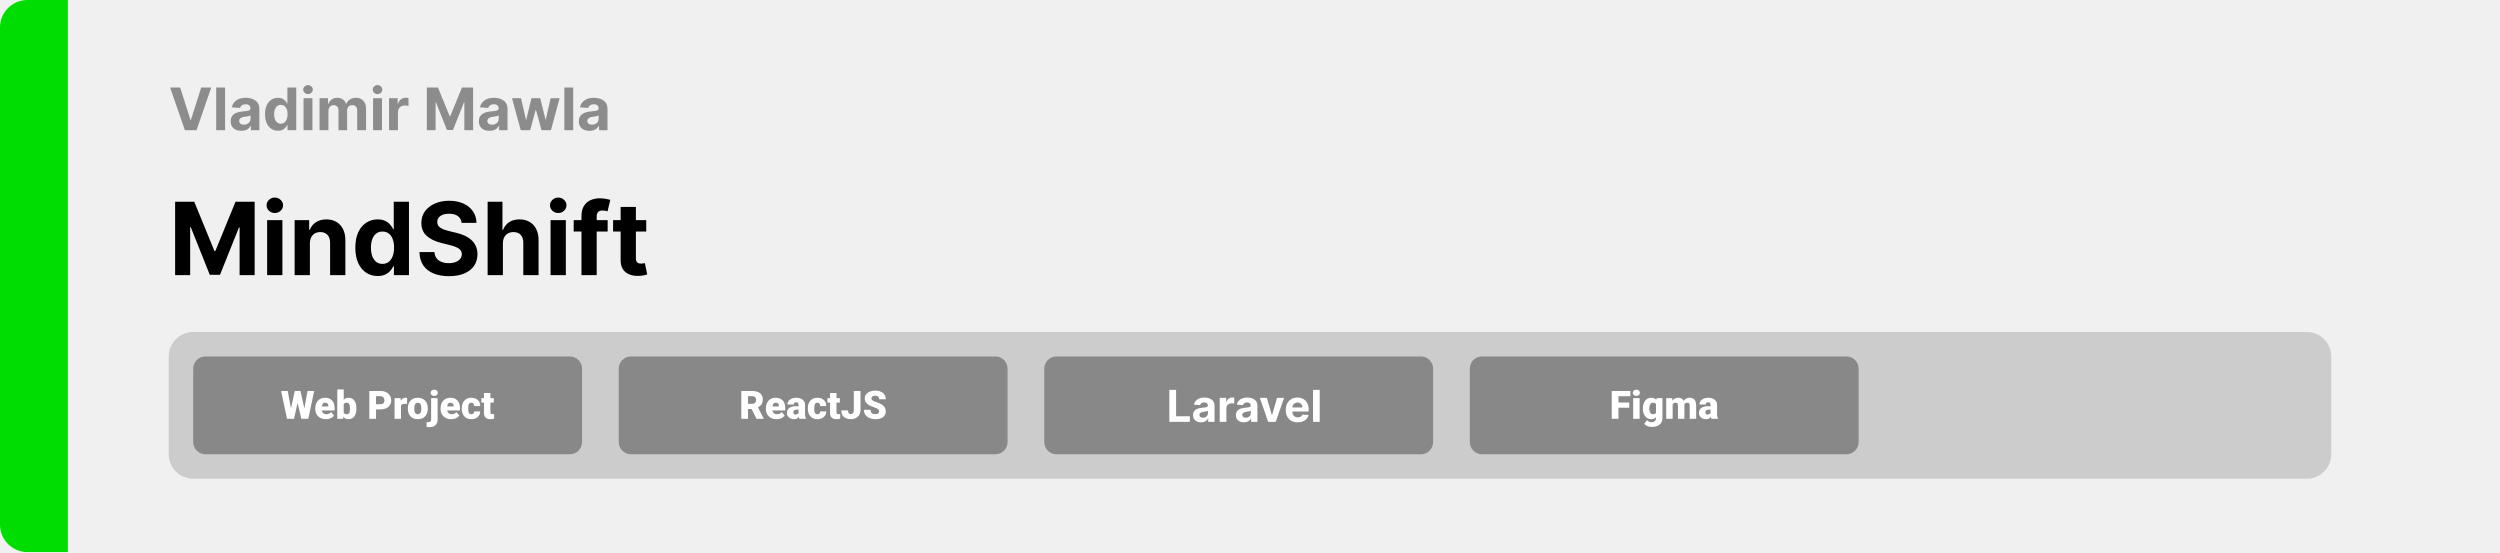
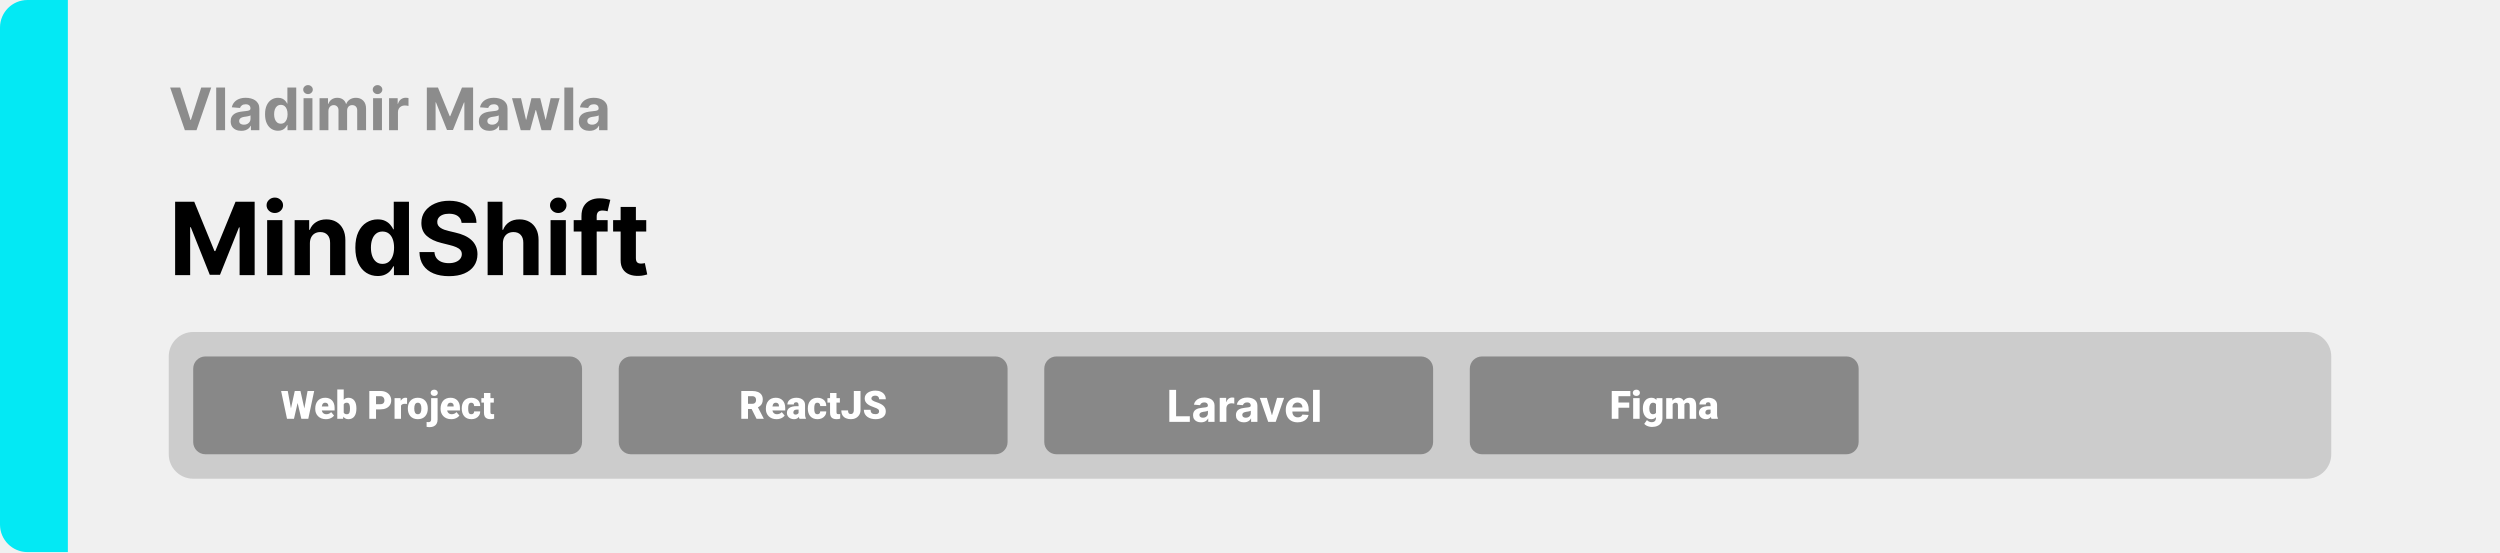
<svg xmlns="http://www.w3.org/2000/svg" width="1363" height="301" viewBox="0 0 1363 301" fill="none">
  <path d="M1348 0H15C6.716 0 0 6.716 0 15V286C0 294.284 6.716 301 15 301H1348C1356.28 301 1363 294.284 1363 286V15C1363 6.716 1356.28 0 1348 0Z" fill="#F0F0F0" />
-   <path d="M0 15C0 6.716 6.716 0 15 0H37V301H15C6.716 301 0 294.284 0 286V15Z" fill="#00DD02" />
+   <path d="M0 15C0 6.716 6.716 0 15 0H37V301H15C6.716 301 0 294.284 0 286V15Z" fill="#03E9F4" />
  <path d="M1257.67 181H105.333C97.969 181 92 186.97 92 194.333V247.667C92 255.03 97.969 261 105.333 261H1257.67C1265.03 261 1271 255.03 1271 247.667V194.333C1271 186.97 1265.03 181 1257.67 181Z" fill="#CCCCCC" />
  <path d="M310.666 196.333H112C109.422 196.333 107.333 198.422 107.333 201V241C107.333 243.577 109.422 245.666 112 245.666H310.666C313.244 245.666 315.333 243.577 315.333 241V201C315.333 198.422 313.244 196.333 310.666 196.333Z" fill="#888888" stroke="#888888" stroke-width="4" />
  <path d="M157.687 226.958L160.708 213.167H162.51L163.489 214.344L160.271 228.333H158.281L157.687 226.958ZM156.885 213.167L159.437 227.062L158.781 228.333H156.479L153.26 213.167H156.885ZM165.146 226.99L167.677 213.167H171.292L168.073 228.333H165.781L165.146 226.99ZM163.812 213.167L166.906 227.042L166.281 228.333H164.292L161 214.323L162.021 213.167H163.812ZM177.687 228.542C176.771 228.542 175.951 228.399 175.229 228.115C174.507 227.823 173.896 227.424 173.396 226.917C172.903 226.41 172.524 225.826 172.26 225.167C172.003 224.507 171.875 223.809 171.875 223.073V222.677C171.875 221.851 171.99 221.087 172.219 220.385C172.448 219.677 172.788 219.059 173.24 218.531C173.691 218.003 174.257 217.594 174.937 217.302C175.618 217.003 176.41 216.854 177.312 216.854C178.111 216.854 178.826 216.983 179.458 217.24C180.09 217.496 180.625 217.865 181.062 218.344C181.507 218.823 181.844 219.403 182.073 220.083C182.309 220.764 182.427 221.528 182.427 222.375V223.802H173.219V221.604H179V221.333C179.007 220.958 178.941 220.639 178.802 220.375C178.67 220.111 178.476 219.91 178.219 219.771C177.962 219.632 177.649 219.562 177.281 219.562C176.899 219.562 176.583 219.646 176.333 219.812C176.09 219.979 175.899 220.208 175.76 220.5C175.628 220.785 175.535 221.115 175.479 221.49C175.424 221.865 175.396 222.26 175.396 222.677V223.073C175.396 223.49 175.451 223.868 175.562 224.208C175.68 224.549 175.847 224.84 176.062 225.083C176.285 225.319 176.549 225.503 176.854 225.635C177.167 225.767 177.521 225.833 177.917 225.833C178.396 225.833 178.868 225.743 179.333 225.562C179.799 225.382 180.198 225.083 180.531 224.667L182.125 226.562C181.896 226.889 181.569 227.205 181.146 227.51C180.729 227.816 180.229 228.066 179.646 228.26C179.062 228.448 178.41 228.542 177.687 228.542ZM183.885 212.333H187.396V225.562L187.031 228.333H183.885V212.333ZM194.312 222.573V222.792C194.312 223.646 194.226 224.424 194.052 225.125C193.878 225.826 193.611 226.434 193.25 226.948C192.889 227.455 192.434 227.847 191.885 228.125C191.337 228.403 190.687 228.542 189.937 228.542C189.257 228.542 188.674 228.396 188.187 228.104C187.701 227.805 187.295 227.396 186.969 226.875C186.642 226.347 186.378 225.74 186.177 225.052C185.976 224.358 185.816 223.615 185.698 222.823V222.562C185.816 221.778 185.976 221.042 186.177 220.354C186.378 219.66 186.642 219.052 186.969 218.531C187.295 218.003 187.698 217.594 188.177 217.302C188.663 217.003 189.243 216.854 189.917 216.854C190.674 216.854 191.326 216.996 191.875 217.281C192.43 217.566 192.889 217.965 193.25 218.479C193.611 218.993 193.878 219.597 194.052 220.292C194.226 220.986 194.312 221.746 194.312 222.573ZM190.802 222.792V222.573C190.802 222.163 190.778 221.778 190.729 221.417C190.68 221.055 190.594 220.736 190.469 220.458C190.344 220.18 190.167 219.962 189.937 219.802C189.708 219.642 189.41 219.562 189.042 219.562C188.667 219.562 188.351 219.625 188.094 219.75C187.844 219.875 187.642 220.055 187.49 220.292C187.344 220.521 187.24 220.805 187.177 221.146C187.115 221.479 187.087 221.858 187.094 222.281V223.104C187.08 223.68 187.132 224.174 187.25 224.583C187.368 224.993 187.573 225.305 187.865 225.521C188.156 225.736 188.555 225.844 189.062 225.844C189.437 225.844 189.74 225.771 189.969 225.625C190.205 225.479 190.382 225.271 190.5 225C190.618 224.729 190.698 224.406 190.74 224.031C190.781 223.656 190.802 223.243 190.802 222.792ZM207.406 223.187H203.635V220.365H207.406C207.92 220.365 208.337 220.278 208.656 220.104C208.976 219.93 209.208 219.691 209.354 219.385C209.507 219.073 209.583 218.722 209.583 218.333C209.583 217.917 209.507 217.531 209.354 217.177C209.208 216.823 208.976 216.538 208.656 216.323C208.337 216.101 207.92 215.99 207.406 215.99H205.01V228.333H201.354V213.167H207.406C208.621 213.167 209.667 213.389 210.542 213.833C211.424 214.278 212.101 214.889 212.573 215.667C213.045 216.437 213.281 217.319 213.281 218.312C213.281 219.292 213.045 220.146 212.573 220.875C212.101 221.604 211.424 222.174 210.542 222.583C209.667 222.986 208.621 223.187 207.406 223.187ZM218.625 219.854V228.333H215.114V217.062H218.396L218.625 219.854ZM221.958 216.979L221.896 220.24C221.757 220.226 221.569 220.208 221.333 220.187C221.097 220.167 220.899 220.156 220.739 220.156C220.33 220.156 219.976 220.205 219.677 220.302C219.385 220.392 219.142 220.531 218.948 220.719C218.76 220.899 218.621 221.128 218.531 221.406C218.448 221.684 218.41 222.007 218.417 222.375L217.781 221.958C217.781 221.201 217.854 220.514 218 219.896C218.153 219.271 218.368 218.733 218.646 218.281C218.924 217.823 219.26 217.472 219.656 217.229C220.052 216.979 220.496 216.854 220.989 216.854C221.163 216.854 221.333 216.865 221.5 216.885C221.674 216.906 221.826 216.937 221.958 216.979ZM222.354 222.812V222.594C222.354 221.767 222.472 221.007 222.708 220.312C222.944 219.611 223.292 219.003 223.75 218.49C224.208 217.976 224.774 217.576 225.448 217.292C226.121 217 226.899 216.854 227.781 216.854C228.67 216.854 229.451 217 230.125 217.292C230.805 217.576 231.375 217.976 231.833 218.49C232.292 219.003 232.639 219.611 232.875 220.312C233.111 221.007 233.229 221.767 233.229 222.594V222.812C233.229 223.632 233.111 224.392 232.875 225.094C232.639 225.788 232.292 226.396 231.833 226.917C231.375 227.43 230.809 227.83 230.135 228.115C229.462 228.399 228.684 228.542 227.802 228.542C226.92 228.542 226.139 228.399 225.458 228.115C224.778 227.83 224.208 227.43 223.75 226.917C223.292 226.396 222.944 225.788 222.708 225.094C222.472 224.392 222.354 223.632 222.354 222.812ZM225.865 222.594V222.812C225.865 223.236 225.896 223.632 225.958 224C226.021 224.368 226.125 224.691 226.271 224.969C226.417 225.24 226.615 225.451 226.865 225.604C227.115 225.757 227.427 225.833 227.802 225.833C228.17 225.833 228.476 225.757 228.719 225.604C228.969 225.451 229.167 225.24 229.312 224.969C229.458 224.691 229.562 224.368 229.625 224C229.687 223.632 229.719 223.236 229.719 222.812V222.594C229.719 222.184 229.687 221.799 229.625 221.437C229.562 221.069 229.458 220.746 229.312 220.469C229.167 220.184 228.969 219.962 228.719 219.802C228.469 219.642 228.156 219.562 227.781 219.562C227.413 219.562 227.104 219.642 226.854 219.802C226.611 219.962 226.417 220.184 226.271 220.469C226.125 220.746 226.021 221.069 225.958 221.437C225.896 221.799 225.865 222.184 225.865 222.594ZM235.052 217.062H238.573V228.698C238.573 229.601 238.399 230.361 238.052 230.979C237.705 231.604 237.208 232.076 236.562 232.396C235.917 232.722 235.146 232.885 234.25 232.885C233.951 232.885 233.677 232.871 233.427 232.844C233.17 232.823 232.889 232.778 232.583 232.708V230.052C232.764 230.08 232.93 230.101 233.083 230.115C233.236 230.135 233.403 230.146 233.583 230.146C233.903 230.146 234.17 230.094 234.385 229.99C234.601 229.885 234.764 229.726 234.875 229.51C234.993 229.295 235.052 229.024 235.052 228.698V217.062ZM234.792 214.156C234.792 213.656 234.972 213.246 235.333 212.927C235.694 212.608 236.163 212.448 236.74 212.448C237.316 212.448 237.785 212.608 238.146 212.927C238.507 213.246 238.687 213.656 238.687 214.156C238.687 214.656 238.507 215.066 238.146 215.385C237.785 215.705 237.316 215.865 236.74 215.865C236.163 215.865 235.694 215.705 235.333 215.385C234.972 215.066 234.792 214.656 234.792 214.156ZM246.021 228.542C245.104 228.542 244.285 228.399 243.562 228.115C242.84 227.823 242.229 227.424 241.729 226.917C241.236 226.41 240.858 225.826 240.594 225.167C240.337 224.507 240.208 223.809 240.208 223.073V222.677C240.208 221.851 240.323 221.087 240.552 220.385C240.781 219.677 241.121 219.059 241.573 218.531C242.024 218.003 242.59 217.594 243.271 217.302C243.951 217.003 244.743 216.854 245.646 216.854C246.444 216.854 247.16 216.983 247.792 217.24C248.424 217.496 248.958 217.865 249.396 218.344C249.84 218.823 250.177 219.403 250.406 220.083C250.642 220.764 250.76 221.528 250.76 222.375V223.802H241.552V221.604H247.333V221.333C247.34 220.958 247.274 220.639 247.135 220.375C247.003 220.111 246.809 219.91 246.552 219.771C246.295 219.632 245.983 219.562 245.615 219.562C245.233 219.562 244.917 219.646 244.667 219.812C244.424 219.979 244.233 220.208 244.094 220.5C243.962 220.785 243.868 221.115 243.812 221.49C243.757 221.865 243.729 222.26 243.729 222.677V223.073C243.729 223.49 243.785 223.868 243.896 224.208C244.014 224.549 244.18 224.84 244.396 225.083C244.618 225.319 244.882 225.503 245.187 225.635C245.5 225.767 245.854 225.833 246.25 225.833C246.729 225.833 247.201 225.743 247.667 225.562C248.132 225.382 248.531 225.083 248.865 224.667L250.458 226.562C250.229 226.889 249.903 227.205 249.479 227.51C249.062 227.816 248.562 228.066 247.979 228.26C247.396 228.448 246.743 228.542 246.021 228.542ZM256.948 225.833C257.274 225.833 257.552 225.774 257.781 225.656C258.017 225.531 258.194 225.358 258.312 225.135C258.437 224.906 258.496 224.632 258.49 224.312H261.792C261.799 225.16 261.59 225.903 261.167 226.542C260.75 227.174 260.18 227.667 259.458 228.021C258.743 228.368 257.934 228.542 257.031 228.542C256.149 228.542 255.378 228.399 254.719 228.115C254.059 227.823 253.507 227.42 253.062 226.906C252.625 226.385 252.295 225.778 252.073 225.083C251.858 224.389 251.75 223.635 251.75 222.823V222.583C251.75 221.771 251.858 221.017 252.073 220.323C252.295 219.621 252.625 219.014 253.062 218.5C253.507 217.979 254.055 217.576 254.708 217.292C255.368 217 256.135 216.854 257.01 216.854C257.948 216.854 258.774 217.031 259.49 217.385C260.212 217.74 260.778 218.253 261.187 218.927C261.597 219.601 261.799 220.417 261.792 221.375H258.49C258.496 221.035 258.444 220.729 258.333 220.458C258.222 220.187 258.049 219.972 257.812 219.812C257.583 219.646 257.288 219.562 256.927 219.562C256.566 219.562 256.274 219.642 256.052 219.802C255.83 219.962 255.66 220.184 255.542 220.469C255.43 220.746 255.354 221.066 255.312 221.427C255.278 221.788 255.26 222.174 255.26 222.583V222.823C255.26 223.24 255.278 223.632 255.312 224C255.354 224.361 255.434 224.68 255.552 224.958C255.67 225.229 255.84 225.444 256.062 225.604C256.285 225.757 256.58 225.833 256.948 225.833ZM269.229 217.062V219.5H262.437V217.062H269.229ZM263.865 214.26H267.375V224.656C267.375 224.955 267.41 225.187 267.479 225.354C267.549 225.514 267.667 225.628 267.833 225.698C268.007 225.76 268.236 225.792 268.521 225.792C268.722 225.792 268.889 225.788 269.021 225.781C269.153 225.767 269.278 225.75 269.396 225.729V228.24C269.097 228.337 268.785 228.41 268.458 228.458C268.132 228.514 267.785 228.542 267.417 228.542C266.667 228.542 266.024 228.424 265.49 228.187C264.962 227.951 264.559 227.58 264.281 227.073C264.003 226.566 263.865 225.906 263.865 225.094V214.26Z" fill="white" />
  <path d="M542.666 196.333H344C341.422 196.333 339.333 198.422 339.333 201V241C339.333 243.577 341.422 245.666 344 245.666H542.666C545.244 245.666 547.333 243.577 547.333 241V201C547.333 198.422 545.244 196.333 542.666 196.333Z" fill="#888888" stroke="#888888" stroke-width="4" />
  <path d="M404.156 213.167H410.125C411.292 213.167 412.305 213.34 413.167 213.687C414.028 214.035 414.691 214.549 415.156 215.229C415.628 215.91 415.864 216.75 415.864 217.75C415.864 218.618 415.729 219.344 415.458 219.927C415.187 220.51 414.809 220.993 414.323 221.375C413.844 221.75 413.285 222.059 412.646 222.302L411.448 222.979H406.437L406.417 220.156H410.125C410.59 220.156 410.976 220.073 411.281 219.906C411.587 219.74 411.816 219.503 411.969 219.198C412.128 218.885 412.208 218.514 412.208 218.083C412.208 217.646 412.128 217.271 411.969 216.958C411.809 216.646 411.573 216.406 411.26 216.24C410.955 216.073 410.576 215.99 410.125 215.99H407.812V228.333H404.156V213.167ZM412.458 228.333L409.104 221.625L412.979 221.604L416.375 228.177V228.333H412.458ZM423.364 228.542C422.448 228.542 421.628 228.399 420.906 228.115C420.184 227.823 419.573 227.424 419.073 226.917C418.58 226.41 418.201 225.826 417.937 225.167C417.68 224.507 417.552 223.809 417.552 223.073V222.677C417.552 221.851 417.667 221.087 417.896 220.385C418.125 219.677 418.465 219.059 418.917 218.531C419.368 218.003 419.934 217.594 420.614 217.302C421.295 217.003 422.087 216.854 422.989 216.854C423.788 216.854 424.503 216.983 425.135 217.24C425.767 217.496 426.302 217.865 426.739 218.344C427.184 218.823 427.521 219.403 427.75 220.083C427.986 220.764 428.104 221.528 428.104 222.375V223.802H418.896V221.604H424.677V221.333C424.684 220.958 424.618 220.639 424.479 220.375C424.347 220.111 424.153 219.91 423.896 219.771C423.639 219.632 423.326 219.562 422.958 219.562C422.576 219.562 422.26 219.646 422.01 219.812C421.767 219.979 421.576 220.208 421.437 220.5C421.305 220.785 421.212 221.115 421.156 221.49C421.101 221.865 421.073 222.26 421.073 222.677V223.073C421.073 223.49 421.128 223.868 421.239 224.208C421.358 224.549 421.524 224.84 421.739 225.083C421.962 225.319 422.226 225.503 422.531 225.635C422.844 225.767 423.198 225.833 423.594 225.833C424.073 225.833 424.545 225.743 425.01 225.562C425.476 225.382 425.875 225.083 426.208 224.667L427.802 226.562C427.573 226.889 427.246 227.205 426.823 227.51C426.406 227.816 425.906 228.066 425.323 228.26C424.739 228.448 424.087 228.542 423.364 228.542ZM435.385 225.5V220.854C435.385 220.535 435.34 220.26 435.25 220.031C435.16 219.802 435.017 219.625 434.823 219.5C434.628 219.368 434.368 219.302 434.042 219.302C433.778 219.302 433.552 219.347 433.364 219.437C433.177 219.528 433.035 219.663 432.937 219.844C432.84 220.024 432.792 220.253 432.792 220.531H429.281C429.281 220.01 429.396 219.528 429.625 219.083C429.861 218.632 430.194 218.24 430.625 217.906C431.062 217.573 431.583 217.316 432.187 217.135C432.799 216.948 433.479 216.854 434.229 216.854C435.125 216.854 435.924 217.003 436.625 217.302C437.333 217.601 437.892 218.049 438.302 218.646C438.712 219.236 438.917 219.979 438.917 220.875V225.49C438.917 226.226 438.958 226.785 439.042 227.167C439.125 227.542 439.243 227.871 439.396 228.156V228.333H435.875C435.708 227.986 435.583 227.562 435.5 227.062C435.424 226.555 435.385 226.035 435.385 225.5ZM435.812 221.448L435.833 223.323H434.281C433.955 223.323 433.677 223.368 433.448 223.458C433.226 223.549 433.045 223.674 432.906 223.833C432.774 223.986 432.677 224.16 432.614 224.354C432.559 224.549 432.531 224.753 432.531 224.969C432.531 225.177 432.58 225.365 432.677 225.531C432.781 225.691 432.92 225.816 433.094 225.906C433.267 225.996 433.462 226.042 433.677 226.042C434.066 226.042 434.396 225.969 434.667 225.823C434.944 225.67 435.156 225.486 435.302 225.271C435.448 225.055 435.521 224.854 435.521 224.667L436.292 226.104C436.153 226.382 435.993 226.663 435.812 226.948C435.639 227.233 435.42 227.496 435.156 227.74C434.899 227.976 434.583 228.17 434.208 228.323C433.833 228.469 433.378 228.542 432.844 228.542C432.149 228.542 431.51 228.399 430.927 228.115C430.351 227.83 429.889 227.434 429.542 226.927C429.194 226.413 429.021 225.823 429.021 225.156C429.021 224.573 429.125 224.052 429.333 223.594C429.549 223.135 429.871 222.746 430.302 222.427C430.733 222.108 431.281 221.865 431.948 221.698C432.614 221.531 433.399 221.448 434.302 221.448H435.812ZM445.625 225.833C445.951 225.833 446.229 225.774 446.458 225.656C446.694 225.531 446.871 225.358 446.989 225.135C447.114 224.906 447.174 224.632 447.167 224.312H450.469C450.476 225.16 450.267 225.903 449.844 226.542C449.427 227.174 448.858 227.667 448.135 228.021C447.42 228.368 446.611 228.542 445.708 228.542C444.826 228.542 444.055 228.399 443.396 228.115C442.736 227.823 442.184 227.42 441.739 226.906C441.302 226.385 440.972 225.778 440.75 225.083C440.535 224.389 440.427 223.635 440.427 222.823V222.583C440.427 221.771 440.535 221.017 440.75 220.323C440.972 219.621 441.302 219.014 441.739 218.5C442.184 217.979 442.733 217.576 443.385 217.292C444.045 217 444.812 216.854 445.687 216.854C446.625 216.854 447.451 217.031 448.167 217.385C448.889 217.74 449.455 218.253 449.864 218.927C450.274 219.601 450.476 220.417 450.469 221.375H447.167C447.174 221.035 447.121 220.729 447.01 220.458C446.899 220.187 446.726 219.972 446.489 219.812C446.26 219.646 445.965 219.562 445.604 219.562C445.243 219.562 444.951 219.642 444.729 219.802C444.507 219.962 444.337 220.184 444.219 220.469C444.108 220.746 444.031 221.066 443.989 221.427C443.955 221.788 443.937 222.174 443.937 222.583V222.823C443.937 223.24 443.955 223.632 443.989 224C444.031 224.361 444.111 224.68 444.229 224.958C444.347 225.229 444.517 225.444 444.739 225.604C444.962 225.757 445.257 225.833 445.625 225.833ZM457.906 217.062V219.5H451.114V217.062H457.906ZM452.542 214.26H456.052V224.656C456.052 224.955 456.087 225.187 456.156 225.354C456.226 225.514 456.344 225.628 456.51 225.698C456.684 225.76 456.913 225.792 457.198 225.792C457.399 225.792 457.566 225.788 457.698 225.781C457.83 225.767 457.955 225.75 458.073 225.729V228.24C457.774 228.337 457.462 228.41 457.135 228.458C456.809 228.514 456.462 228.542 456.094 228.542C455.344 228.542 454.701 228.424 454.167 228.187C453.639 227.951 453.236 227.58 452.958 227.073C452.68 226.566 452.542 225.906 452.542 225.094V214.26ZM465.5 223.573V213.167H469.146V223.573C469.146 224.587 468.913 225.465 468.448 226.208C467.989 226.951 467.364 227.528 466.573 227.937C465.788 228.34 464.906 228.542 463.927 228.542C462.913 228.542 462.01 228.371 461.219 228.031C460.434 227.691 459.816 227.167 459.364 226.458C458.92 225.75 458.698 224.847 458.698 223.75H462.364C462.364 224.264 462.424 224.667 462.542 224.958C462.66 225.243 462.833 225.444 463.062 225.562C463.299 225.674 463.587 225.729 463.927 225.729C464.26 225.729 464.542 225.646 464.771 225.479C465.007 225.305 465.187 225.059 465.312 224.74C465.437 224.413 465.5 224.024 465.5 223.573ZM479.281 224.302C479.281 224.066 479.246 223.854 479.177 223.667C479.108 223.472 478.979 223.292 478.792 223.125C478.604 222.958 478.333 222.792 477.979 222.625C477.632 222.451 477.174 222.271 476.604 222.083C475.937 221.861 475.295 221.611 474.677 221.333C474.059 221.049 473.507 220.719 473.021 220.344C472.535 219.962 472.149 219.517 471.864 219.01C471.58 218.496 471.437 217.899 471.437 217.219C471.437 216.566 471.583 215.979 471.875 215.458C472.167 214.93 472.573 214.483 473.094 214.115C473.621 213.74 474.239 213.455 474.948 213.26C475.656 213.059 476.43 212.958 477.271 212.958C478.382 212.958 479.361 213.153 480.208 213.542C481.062 213.924 481.729 214.469 482.208 215.177C482.694 215.878 482.937 216.708 482.937 217.667H479.302C479.302 217.285 479.222 216.948 479.062 216.656C478.91 216.365 478.677 216.135 478.364 215.969C478.052 215.802 477.66 215.719 477.187 215.719C476.729 215.719 476.344 215.788 476.031 215.927C475.719 216.066 475.483 216.253 475.323 216.49C475.163 216.719 475.083 216.972 475.083 217.25C475.083 217.479 475.146 217.687 475.271 217.875C475.403 218.055 475.587 218.226 475.823 218.385C476.066 218.545 476.358 218.698 476.698 218.844C477.045 218.99 477.434 219.132 477.864 219.271C478.67 219.528 479.385 219.816 480.01 220.135C480.642 220.448 481.174 220.805 481.604 221.208C482.042 221.604 482.371 222.055 482.594 222.562C482.823 223.069 482.937 223.642 482.937 224.281C482.937 224.962 482.805 225.566 482.542 226.094C482.278 226.621 481.899 227.069 481.406 227.437C480.913 227.799 480.323 228.073 479.635 228.26C478.948 228.448 478.18 228.542 477.333 228.542C476.555 228.542 475.788 228.444 475.031 228.25C474.281 228.049 473.601 227.743 472.989 227.333C472.378 226.917 471.889 226.385 471.521 225.74C471.16 225.087 470.979 224.312 470.979 223.417H474.646C474.646 223.861 474.705 224.236 474.823 224.542C474.941 224.847 475.114 225.094 475.344 225.281C475.573 225.462 475.854 225.594 476.187 225.677C476.521 225.753 476.903 225.792 477.333 225.792C477.799 225.792 478.174 225.726 478.458 225.594C478.743 225.455 478.951 225.274 479.083 225.052C479.215 224.823 479.281 224.573 479.281 224.302Z" fill="white" />
  <path d="M774.666 196.333H576C573.422 196.333 571.333 198.422 571.333 201V241C571.333 243.577 573.422 245.666 576 245.666H774.666C777.244 245.666 779.333 243.577 779.333 241V201C779.333 198.422 777.244 196.333 774.666 196.333Z" fill="#888888" stroke="#888888" stroke-width="4" />
  <path d="M1006.67 196.333H808C805.422 196.333 803.333 198.422 803.333 201V241C803.333 243.577 805.422 245.666 808 245.666H1006.67C1009.24 245.666 1011.33 243.577 1011.33 241V201C1011.33 198.422 1009.24 196.333 1006.67 196.333Z" fill="#888888" stroke="#888888" stroke-width="4" />
  <path d="M882.375 213.167V228.333H878.719V213.167H882.375ZM888.271 219.479V222.292H881.333V219.479H888.271ZM888.865 213.167V215.99H881.333V213.167H888.865ZM893.927 217.062V228.333H890.406V217.062H893.927ZM890.198 214.156C890.198 213.656 890.379 213.246 890.74 212.927C891.101 212.608 891.57 212.448 892.146 212.448C892.722 212.448 893.191 212.608 893.552 212.927C893.913 213.246 894.094 213.656 894.094 214.156C894.094 214.656 893.913 215.066 893.552 215.385C893.191 215.705 892.722 215.865 892.146 215.865C891.57 215.865 891.101 215.705 890.74 215.385C890.379 215.066 890.198 214.656 890.198 214.156ZM903.177 217.062H906.365V227.896C906.365 228.937 906.125 229.819 905.646 230.542C905.167 231.271 904.497 231.823 903.636 232.198C902.781 232.58 901.781 232.771 900.636 232.771C900.129 232.771 899.611 232.705 899.083 232.573C898.556 232.448 898.063 232.26 897.604 232.01C897.146 231.76 896.761 231.451 896.448 231.083L897.917 229.021C898.202 229.34 898.559 229.611 898.99 229.833C899.42 230.062 899.927 230.177 900.511 230.177C901.018 230.177 901.441 230.087 901.781 229.906C902.129 229.726 902.393 229.462 902.573 229.115C902.754 228.774 902.844 228.361 902.844 227.875V219.729L903.177 217.062ZM895.688 222.833V222.615C895.688 221.76 895.792 220.983 896 220.281C896.215 219.573 896.521 218.965 896.917 218.458C897.32 217.944 897.806 217.549 898.375 217.271C898.945 216.993 899.587 216.854 900.302 216.854C901.073 216.854 901.705 217.003 902.198 217.302C902.698 217.594 903.097 218.003 903.396 218.531C903.702 219.059 903.938 219.677 904.104 220.385C904.278 221.087 904.424 221.844 904.542 222.656V222.917C904.424 223.68 904.261 224.403 904.052 225.083C903.851 225.757 903.587 226.354 903.261 226.875C902.934 227.396 902.524 227.805 902.031 228.104C901.545 228.396 900.962 228.542 900.281 228.542C899.573 228.542 898.934 228.399 898.365 228.115C897.802 227.83 897.32 227.43 896.917 226.917C896.521 226.403 896.215 225.799 896 225.104C895.792 224.41 895.688 223.653 895.688 222.833ZM899.198 222.615V222.833C899.198 223.257 899.236 223.649 899.313 224.01C899.396 224.371 899.521 224.691 899.688 224.969C899.854 225.24 900.059 225.451 900.302 225.604C900.552 225.757 900.844 225.833 901.177 225.833C901.684 225.833 902.094 225.726 902.406 225.51C902.719 225.295 902.945 224.99 903.083 224.594C903.222 224.198 903.281 223.733 903.261 223.198V222.375C903.274 221.917 903.243 221.514 903.167 221.167C903.09 220.812 902.969 220.517 902.802 220.281C902.643 220.045 902.427 219.868 902.156 219.75C901.893 219.625 901.573 219.562 901.198 219.562C900.872 219.562 900.583 219.639 900.333 219.792C900.083 219.944 899.875 220.16 899.708 220.437C899.542 220.708 899.413 221.031 899.323 221.406C899.24 221.774 899.198 222.177 899.198 222.615ZM911.927 219.448V228.333H908.417V217.062H911.708L911.927 219.448ZM911.5 222.312L910.698 222.333C910.698 221.542 910.792 220.812 910.979 220.146C911.167 219.479 911.445 218.899 911.813 218.406C912.181 217.913 912.632 217.531 913.167 217.26C913.708 216.99 914.333 216.854 915.042 216.854C915.535 216.854 915.983 216.93 916.386 217.083C916.788 217.229 917.136 217.462 917.427 217.781C917.719 218.094 917.941 218.503 918.094 219.01C918.254 219.51 918.333 220.111 918.333 220.812V228.333H914.823V221.26C914.823 220.781 914.768 220.42 914.656 220.177C914.552 219.934 914.399 219.771 914.198 219.687C913.997 219.604 913.75 219.562 913.458 219.562C913.153 219.562 912.879 219.632 912.636 219.771C912.393 219.91 912.184 220.104 912.011 220.354C911.844 220.597 911.715 220.885 911.625 221.219C911.542 221.552 911.5 221.917 911.5 222.312ZM917.938 222.312L916.958 222.333C916.958 221.542 917.045 220.812 917.219 220.146C917.399 219.479 917.667 218.899 918.021 218.406C918.382 217.913 918.83 217.531 919.365 217.26C919.899 216.99 920.521 216.854 921.229 216.854C921.743 216.854 922.215 216.93 922.646 217.083C923.077 217.236 923.448 217.483 923.761 217.823C924.073 218.163 924.316 218.615 924.49 219.177C924.663 219.733 924.75 220.42 924.75 221.24V228.333H921.229V221.24C921.229 220.774 921.174 220.424 921.063 220.187C920.958 219.944 920.806 219.781 920.604 219.698C920.403 219.608 920.163 219.562 919.886 219.562C919.552 219.562 919.264 219.632 919.021 219.771C918.778 219.91 918.573 220.104 918.406 220.354C918.247 220.597 918.129 220.885 918.052 221.219C917.976 221.552 917.938 221.917 917.938 222.312ZM932.615 225.5V220.854C932.615 220.535 932.57 220.26 932.479 220.031C932.389 219.802 932.247 219.625 932.052 219.5C931.858 219.368 931.597 219.302 931.271 219.302C931.007 219.302 930.781 219.347 930.594 219.437C930.406 219.528 930.264 219.663 930.167 219.844C930.07 220.024 930.021 220.253 930.021 220.531H926.511C926.511 220.01 926.625 219.528 926.854 219.083C927.09 218.632 927.424 218.24 927.854 217.906C928.292 217.573 928.813 217.316 929.417 217.135C930.028 216.948 930.708 216.854 931.458 216.854C932.354 216.854 933.153 217.003 933.854 217.302C934.563 217.601 935.122 218.049 935.531 218.646C935.941 219.236 936.146 219.979 936.146 220.875V225.49C936.146 226.226 936.188 226.785 936.271 227.167C936.354 227.542 936.472 227.871 936.625 228.156V228.333H933.104C932.938 227.986 932.813 227.562 932.729 227.062C932.653 226.555 932.615 226.035 932.615 225.5ZM933.042 221.448L933.063 223.323H931.511C931.184 223.323 930.906 223.368 930.677 223.458C930.455 223.549 930.274 223.674 930.136 223.833C930.004 223.986 929.906 224.16 929.844 224.354C929.788 224.549 929.761 224.753 929.761 224.969C929.761 225.177 929.809 225.365 929.906 225.531C930.011 225.691 930.149 225.816 930.323 225.906C930.497 225.996 930.691 226.042 930.906 226.042C931.295 226.042 931.625 225.969 931.896 225.823C932.174 225.67 932.386 225.486 932.531 225.271C932.677 225.055 932.75 224.854 932.75 224.667L933.521 226.104C933.382 226.382 933.222 226.663 933.042 226.948C932.868 227.233 932.649 227.496 932.386 227.74C932.129 227.976 931.813 228.17 931.438 228.323C931.063 228.469 930.608 228.542 930.073 228.542C929.379 228.542 928.74 228.399 928.156 228.115C927.58 227.83 927.118 227.434 926.771 226.927C926.424 226.413 926.25 225.823 926.25 225.156C926.25 224.573 926.354 224.052 926.563 223.594C926.778 223.135 927.101 222.746 927.531 222.427C927.962 222.108 928.511 221.865 929.177 221.698C929.844 221.531 930.629 221.448 931.531 221.448H933.042Z" fill="white" />
  <path d="M98.227 47.727L103.852 65.409H104.068L109.705 47.727H115.159L107.136 71H100.795L92.761 47.727H98.227ZM122.71 47.727V71H117.869V47.727H122.71ZM131.565 71.329C130.452 71.329 129.459 71.136 128.588 70.75C127.717 70.356 127.027 69.776 126.52 69.011C126.02 68.239 125.77 67.276 125.77 66.125C125.77 65.155 125.948 64.341 126.304 63.682C126.66 63.023 127.145 62.492 127.759 62.091C128.372 61.689 129.069 61.386 129.849 61.182C130.637 60.977 131.463 60.833 132.327 60.75C133.342 60.644 134.16 60.545 134.781 60.455C135.402 60.356 135.853 60.212 136.134 60.023C136.414 59.833 136.554 59.553 136.554 59.182V59.114C136.554 58.394 136.327 57.837 135.872 57.443C135.425 57.049 134.789 56.852 133.963 56.852C133.092 56.852 132.399 57.045 131.884 57.432C131.368 57.811 131.027 58.288 130.861 58.864L126.384 58.5C126.611 57.439 127.058 56.523 127.724 55.75C128.391 54.97 129.251 54.371 130.304 53.955C131.365 53.53 132.592 53.318 133.986 53.318C134.955 53.318 135.884 53.432 136.77 53.659C137.664 53.886 138.455 54.239 139.145 54.716C139.842 55.193 140.391 55.807 140.793 56.557C141.194 57.299 141.395 58.189 141.395 59.227V71H136.804V68.579H136.668C136.387 69.125 136.012 69.606 135.543 70.023C135.073 70.432 134.509 70.754 133.849 70.989C133.19 71.216 132.429 71.329 131.565 71.329ZM132.952 67.989C133.664 67.989 134.293 67.849 134.838 67.568C135.384 67.28 135.812 66.894 136.122 66.409C136.433 65.924 136.588 65.375 136.588 64.761V62.909C136.437 63.008 136.228 63.099 135.963 63.182C135.705 63.258 135.414 63.33 135.088 63.398C134.762 63.458 134.437 63.515 134.111 63.568C133.785 63.614 133.49 63.655 133.224 63.693C132.656 63.776 132.16 63.909 131.736 64.091C131.312 64.273 130.982 64.519 130.747 64.829C130.512 65.133 130.395 65.511 130.395 65.966C130.395 66.625 130.634 67.129 131.111 67.477C131.596 67.818 132.209 67.989 132.952 67.989ZM151.582 71.284C150.257 71.284 149.056 70.943 147.98 70.261C146.912 69.572 146.063 68.561 145.435 67.227C144.813 65.886 144.503 64.242 144.503 62.295C144.503 60.295 144.825 58.633 145.469 57.307C146.113 55.974 146.969 54.977 148.037 54.318C149.113 53.651 150.291 53.318 151.571 53.318C152.548 53.318 153.363 53.485 154.014 53.818C154.673 54.144 155.204 54.553 155.605 55.045C156.014 55.53 156.325 56.008 156.537 56.477H156.685V47.727H161.514V71H156.741V68.204H156.537C156.31 68.689 155.988 69.171 155.571 69.648C155.162 70.117 154.628 70.508 153.969 70.818C153.317 71.129 152.522 71.284 151.582 71.284ZM153.116 67.432C153.897 67.432 154.556 67.22 155.094 66.796C155.639 66.364 156.056 65.761 156.344 64.989C156.639 64.216 156.787 63.311 156.787 62.273C156.787 61.235 156.643 60.333 156.355 59.568C156.067 58.803 155.651 58.212 155.105 57.795C154.56 57.379 153.897 57.17 153.116 57.17C152.321 57.17 151.651 57.386 151.105 57.818C150.56 58.25 150.147 58.849 149.866 59.614C149.586 60.379 149.446 61.265 149.446 62.273C149.446 63.288 149.586 64.186 149.866 64.966C150.154 65.739 150.567 66.345 151.105 66.784C151.651 67.216 152.321 67.432 153.116 67.432ZM165.494 71V53.545H170.335V71H165.494ZM167.926 51.295C167.206 51.295 166.589 51.057 166.074 50.58C165.566 50.095 165.312 49.515 165.312 48.841C165.312 48.174 165.566 47.602 166.074 47.125C166.589 46.64 167.206 46.398 167.926 46.398C168.646 46.398 169.259 46.64 169.767 47.125C170.282 47.602 170.54 48.174 170.54 48.841C170.54 49.515 170.282 50.095 169.767 50.58C169.259 51.057 168.646 51.295 167.926 51.295ZM174.213 71V53.545H178.827V56.625H179.031C179.395 55.602 180.001 54.795 180.849 54.205C181.698 53.614 182.713 53.318 183.895 53.318C185.092 53.318 186.111 53.617 186.952 54.216C187.793 54.807 188.353 55.61 188.634 56.625H188.815C189.171 55.625 189.815 54.826 190.747 54.227C191.687 53.621 192.796 53.318 194.077 53.318C195.705 53.318 197.027 53.837 198.043 54.875C199.065 55.905 199.577 57.367 199.577 59.261V71H194.747V60.216C194.747 59.246 194.49 58.519 193.974 58.034C193.459 57.549 192.815 57.307 192.043 57.307C191.164 57.307 190.478 57.587 189.986 58.148C189.493 58.701 189.247 59.432 189.247 60.341V71H184.554V60.114C184.554 59.258 184.308 58.576 183.815 58.068C183.33 57.561 182.69 57.307 181.895 57.307C181.357 57.307 180.872 57.443 180.44 57.716C180.016 57.981 179.679 58.356 179.429 58.841C179.179 59.318 179.054 59.879 179.054 60.523V71H174.213ZM203.401 71V53.545H208.241V71H203.401ZM205.832 51.295C205.113 51.295 204.495 51.057 203.98 50.58C203.473 50.095 203.219 49.515 203.219 48.841C203.219 48.174 203.473 47.602 203.98 47.125C204.495 46.64 205.113 46.398 205.832 46.398C206.552 46.398 207.166 46.64 207.673 47.125C208.188 47.602 208.446 48.174 208.446 48.841C208.446 49.515 208.188 50.095 207.673 50.58C207.166 51.057 206.552 51.295 205.832 51.295ZM212.119 71V53.545H216.812V56.591H216.994C217.313 55.508 217.847 54.689 218.597 54.136C219.347 53.576 220.21 53.295 221.188 53.295C221.43 53.295 221.691 53.311 221.972 53.341C222.252 53.371 222.498 53.413 222.71 53.466V57.761C222.483 57.693 222.169 57.633 221.767 57.58C221.366 57.526 220.998 57.5 220.665 57.5C219.953 57.5 219.316 57.655 218.756 57.966C218.203 58.269 217.763 58.693 217.438 59.239C217.119 59.784 216.96 60.413 216.96 61.125V71H212.119ZM232.71 47.727H238.778L245.188 63.364H245.46L251.869 47.727H257.938V71H253.165V55.852H252.972L246.949 70.886H243.699L237.676 55.795H237.483V71H232.71V47.727ZM266.878 71.329C265.764 71.329 264.772 71.136 263.901 70.75C263.029 70.356 262.34 69.776 261.832 69.011C261.332 68.239 261.082 67.276 261.082 66.125C261.082 65.155 261.26 64.341 261.616 63.682C261.973 63.023 262.457 62.492 263.071 62.091C263.685 61.689 264.382 61.386 265.162 61.182C265.95 60.977 266.776 60.833 267.639 60.75C268.654 60.644 269.473 60.545 270.094 60.455C270.715 60.356 271.166 60.212 271.446 60.023C271.726 59.833 271.866 59.553 271.866 59.182V59.114C271.866 58.394 271.639 57.837 271.185 57.443C270.738 57.049 270.101 56.852 269.276 56.852C268.404 56.852 267.711 57.045 267.196 57.432C266.681 57.811 266.34 58.288 266.173 58.864L261.696 58.5C261.923 57.439 262.37 56.523 263.037 55.75C263.704 54.97 264.563 54.371 265.616 53.955C266.677 53.53 267.904 53.318 269.298 53.318C270.268 53.318 271.196 53.432 272.082 53.659C272.976 53.886 273.768 54.239 274.457 54.716C275.154 55.193 275.704 55.807 276.105 56.557C276.507 57.299 276.707 58.189 276.707 59.227V71H272.116V68.579H271.98C271.7 69.125 271.325 69.606 270.855 70.023C270.385 70.432 269.821 70.754 269.162 70.989C268.503 71.216 267.741 71.329 266.878 71.329ZM268.264 67.989C268.976 67.989 269.605 67.849 270.151 67.568C270.696 67.28 271.124 66.894 271.435 66.409C271.745 65.924 271.901 65.375 271.901 64.761V62.909C271.749 63.008 271.541 63.099 271.276 63.182C271.018 63.258 270.726 63.33 270.401 63.398C270.075 63.458 269.749 63.515 269.423 63.568C269.098 63.614 268.802 63.655 268.537 63.693C267.969 63.776 267.473 63.909 267.048 64.091C266.624 64.273 266.295 64.519 266.06 64.829C265.825 65.133 265.707 65.511 265.707 65.966C265.707 66.625 265.946 67.129 266.423 67.477C266.908 67.818 267.522 67.989 268.264 67.989ZM283.906 71L279.156 53.545H284.054L286.759 65.273H286.918L289.736 53.545H294.543L297.406 65.204H297.554L300.213 53.545H305.099L300.361 71H295.236L292.236 60.023H292.02L289.02 71H283.906ZM312.523 47.727V71H307.682V47.727H312.523ZM321.378 71.329C320.264 71.329 319.272 71.136 318.401 70.75C317.529 70.356 316.84 69.776 316.332 69.011C315.832 68.239 315.582 67.276 315.582 66.125C315.582 65.155 315.76 64.341 316.116 63.682C316.473 63.023 316.957 62.492 317.571 62.091C318.185 61.689 318.882 61.386 319.662 61.182C320.45 60.977 321.276 60.833 322.139 60.75C323.154 60.644 323.973 60.545 324.594 60.455C325.215 60.356 325.666 60.212 325.946 60.023C326.226 59.833 326.366 59.553 326.366 59.182V59.114C326.366 58.394 326.139 57.837 325.685 57.443C325.238 57.049 324.601 56.852 323.776 56.852C322.904 56.852 322.211 57.045 321.696 57.432C321.181 57.811 320.84 58.288 320.673 58.864L316.196 58.5C316.423 57.439 316.87 56.523 317.537 55.75C318.204 54.97 319.063 54.371 320.116 53.955C321.177 53.53 322.404 53.318 323.798 53.318C324.768 53.318 325.696 53.432 326.582 53.659C327.476 53.886 328.268 54.239 328.957 54.716C329.654 55.193 330.204 55.807 330.605 56.557C331.007 57.299 331.207 58.189 331.207 59.227V71H326.616V68.579H326.48C326.2 69.125 325.825 69.606 325.355 70.023C324.885 70.432 324.321 70.754 323.662 70.989C323.003 71.216 322.241 71.329 321.378 71.329ZM322.764 67.989C323.476 67.989 324.105 67.849 324.651 67.568C325.196 67.28 325.624 66.894 325.935 66.409C326.245 65.924 326.401 65.375 326.401 64.761V62.909C326.249 63.008 326.041 63.099 325.776 63.182C325.518 63.258 325.226 63.33 324.901 63.398C324.575 63.458 324.249 63.515 323.923 63.568C323.598 63.614 323.302 63.655 323.037 63.693C322.469 63.776 321.973 63.909 321.548 64.091C321.124 64.273 320.795 64.519 320.56 64.829C320.325 65.133 320.207 65.511 320.207 65.966C320.207 66.625 320.446 67.129 320.923 67.477C321.408 67.818 322.022 67.989 322.764 67.989Z" fill="#8C8C8C" />
  <path d="M95.477 110H105.906L116.922 136.875H117.391L128.406 110H138.836V150H130.633V123.965H130.301L119.949 149.805H114.363L104.012 123.867H103.68V150H95.477V110ZM145.647 150V120H153.968V150H145.647ZM149.827 116.133C148.59 116.133 147.529 115.723 146.644 114.902C145.771 114.069 145.335 113.073 145.335 111.914C145.335 110.768 145.771 109.785 146.644 108.965C147.529 108.132 148.59 107.715 149.827 107.715C151.064 107.715 152.119 108.132 152.991 108.965C153.877 109.785 154.319 110.768 154.319 111.914C154.319 113.073 153.877 114.069 152.991 114.902C152.119 115.723 151.064 116.133 149.827 116.133ZM168.953 132.656V150H160.633V120H168.563V125.293H168.914C169.578 123.548 170.691 122.168 172.254 121.152C173.816 120.124 175.711 119.609 177.938 119.609C180.021 119.609 181.837 120.065 183.387 120.977C184.936 121.888 186.141 123.19 187 124.883C187.859 126.562 188.289 128.568 188.289 130.898V150H179.969V132.383C179.982 130.547 179.513 129.115 178.563 128.086C177.612 127.044 176.303 126.523 174.637 126.523C173.517 126.523 172.527 126.764 171.668 127.246C170.822 127.728 170.158 128.431 169.676 129.355C169.207 130.267 168.966 131.367 168.953 132.656ZM205.901 150.488C203.623 150.488 201.559 149.902 199.71 148.73C197.874 147.546 196.416 145.807 195.335 143.516C194.267 141.211 193.733 138.385 193.733 135.039C193.733 131.602 194.287 128.743 195.394 126.465C196.5 124.173 197.972 122.461 199.808 121.328C201.657 120.182 203.681 119.609 205.882 119.609C207.562 119.609 208.961 119.896 210.081 120.469C211.214 121.029 212.125 121.732 212.815 122.578C213.519 123.411 214.052 124.232 214.417 125.039H214.671V110H222.972V150H214.769V145.195H214.417C214.026 146.029 213.473 146.855 212.757 147.676C212.054 148.483 211.136 149.154 210.003 149.687C208.883 150.221 207.516 150.488 205.901 150.488ZM208.538 143.867C209.879 143.867 211.012 143.503 211.937 142.773C212.874 142.031 213.59 140.996 214.085 139.668C214.593 138.34 214.847 136.784 214.847 135C214.847 133.216 214.599 131.667 214.104 130.352C213.61 129.036 212.894 128.021 211.956 127.305C211.019 126.589 209.879 126.23 208.538 126.23C207.171 126.23 206.019 126.602 205.081 127.344C204.144 128.086 203.434 129.115 202.952 130.43C202.47 131.745 202.229 133.268 202.229 135C202.229 136.745 202.47 138.288 202.952 139.629C203.447 140.957 204.157 141.999 205.081 142.754C206.019 143.496 207.171 143.867 208.538 143.867ZM251.668 121.504C251.512 119.928 250.841 118.704 249.656 117.832C248.471 116.96 246.863 116.523 244.832 116.523C243.452 116.523 242.286 116.719 241.336 117.109C240.385 117.487 239.656 118.014 239.148 118.691C238.654 119.368 238.406 120.137 238.406 120.996C238.38 121.712 238.53 122.337 238.855 122.871C239.194 123.405 239.656 123.867 240.242 124.258C240.828 124.635 241.505 124.967 242.273 125.254C243.042 125.527 243.862 125.762 244.734 125.957L248.328 126.816C250.073 127.207 251.674 127.728 253.133 128.379C254.591 129.03 255.854 129.831 256.922 130.781C257.99 131.732 258.816 132.852 259.402 134.141C260.001 135.43 260.307 136.908 260.32 138.574C260.307 141.022 259.682 143.145 258.445 144.941C257.221 146.725 255.451 148.112 253.133 149.102C250.828 150.078 248.048 150.566 244.793 150.566C241.564 150.566 238.751 150.072 236.355 149.082C233.973 148.092 232.111 146.628 230.77 144.687C229.441 142.734 228.745 140.319 228.68 137.441H236.863C236.954 138.783 237.339 139.902 238.016 140.801C238.706 141.686 239.624 142.357 240.77 142.812C241.928 143.255 243.237 143.477 244.695 143.477C246.128 143.477 247.371 143.268 248.426 142.852C249.493 142.435 250.32 141.855 250.906 141.113C251.492 140.371 251.785 139.518 251.785 138.555C251.785 137.656 251.518 136.901 250.984 136.289C250.464 135.677 249.695 135.156 248.68 134.727C247.677 134.297 246.447 133.906 244.988 133.555L240.633 132.461C237.26 131.641 234.598 130.358 232.645 128.613C230.691 126.868 229.721 124.518 229.734 121.562C229.721 119.141 230.366 117.025 231.668 115.215C232.983 113.405 234.786 111.992 237.078 110.977C239.37 109.961 241.974 109.453 244.891 109.453C247.859 109.453 250.451 109.961 252.664 110.977C254.891 111.992 256.622 113.405 257.859 115.215C259.096 117.025 259.734 119.121 259.773 121.504H251.668ZM274.173 132.656V150H265.853V110H273.938V125.293H274.29C274.967 123.522 276.061 122.135 277.571 121.133C279.082 120.117 280.976 119.609 283.255 119.609C285.338 119.609 287.155 120.065 288.704 120.977C290.267 121.875 291.478 123.171 292.337 124.863C293.209 126.543 293.639 128.555 293.626 130.898V150H285.306V132.383C285.319 130.534 284.85 129.095 283.899 128.066C282.962 127.038 281.647 126.523 279.954 126.523C278.821 126.523 277.819 126.764 276.946 127.246C276.087 127.728 275.41 128.431 274.915 129.355C274.433 130.267 274.186 131.367 274.173 132.656ZM300.174 150V120H308.494V150H300.174ZM304.354 116.133C303.117 116.133 302.055 115.723 301.17 114.902C300.298 114.069 299.861 113.073 299.861 111.914C299.861 110.768 300.298 109.785 301.17 108.965C302.055 108.132 303.117 107.715 304.354 107.715C305.59 107.715 306.645 108.132 307.518 108.965C308.403 109.785 308.846 110.768 308.846 111.914C308.846 113.073 308.403 114.069 307.518 114.902C306.645 115.723 305.59 116.133 304.354 116.133ZM331.292 120V126.25H312.776V120H331.292ZM317.015 150V117.832C317.015 115.658 317.438 113.854 318.284 112.422C319.144 110.99 320.315 109.915 321.8 109.199C323.284 108.483 324.97 108.125 326.858 108.125C328.134 108.125 329.3 108.223 330.354 108.418C331.422 108.613 332.216 108.789 332.737 108.945L331.253 115.195C330.927 115.091 330.524 114.993 330.042 114.902C329.573 114.811 329.091 114.766 328.597 114.766C327.373 114.766 326.52 115.052 326.038 115.625C325.556 116.185 325.315 116.973 325.315 117.988V150H317.015ZM352.332 120V126.25H334.266V120H352.332ZM338.367 112.812H346.688V140.781C346.688 141.549 346.805 142.148 347.039 142.578C347.273 142.995 347.599 143.288 348.016 143.457C348.445 143.626 348.94 143.711 349.5 143.711C349.891 143.711 350.281 143.678 350.672 143.613C351.062 143.535 351.362 143.477 351.57 143.437L352.879 149.629C352.462 149.759 351.876 149.909 351.121 150.078C350.366 150.26 349.448 150.371 348.367 150.41C346.362 150.488 344.604 150.221 343.094 149.609C341.596 148.997 340.431 148.047 339.598 146.758C338.764 145.469 338.354 143.841 338.367 141.875V112.812Z" fill="black" />
  <path d="M637.517 230V212.545H641.207V226.957H648.69V230H637.517ZM654.799 230.247C653.964 230.247 653.219 230.102 652.566 229.812C651.913 229.517 651.396 229.082 651.015 228.509C650.64 227.929 650.452 227.207 650.452 226.344C650.452 225.616 650.586 225.006 650.853 224.511C651.12 224.017 651.484 223.619 651.944 223.318C652.404 223.017 652.927 222.79 653.512 222.636C654.103 222.483 654.722 222.375 655.37 222.312C656.131 222.233 656.745 222.159 657.211 222.091C657.677 222.017 658.015 221.909 658.225 221.767C658.435 221.625 658.54 221.415 658.54 221.136V221.085C658.54 220.545 658.37 220.128 658.029 219.832C657.694 219.537 657.217 219.389 656.597 219.389C655.944 219.389 655.424 219.534 655.038 219.824C654.651 220.108 654.396 220.466 654.271 220.898L650.913 220.625C651.083 219.83 651.418 219.142 651.918 218.562C652.418 217.977 653.063 217.528 653.853 217.216C654.648 216.898 655.569 216.739 656.614 216.739C657.342 216.739 658.038 216.824 658.702 216.994C659.373 217.165 659.967 217.429 660.484 217.787C661.006 218.145 661.418 218.605 661.719 219.168C662.021 219.724 662.171 220.392 662.171 221.17V230H658.728V228.185H658.626C658.415 228.594 658.134 228.955 657.782 229.267C657.43 229.574 657.006 229.815 656.512 229.991C656.018 230.162 655.447 230.247 654.799 230.247ZM655.839 227.741C656.373 227.741 656.844 227.636 657.254 227.426C657.663 227.21 657.984 226.92 658.217 226.557C658.45 226.193 658.566 225.781 658.566 225.321V223.932C658.452 224.006 658.296 224.074 658.097 224.136C657.904 224.193 657.685 224.247 657.441 224.298C657.197 224.344 656.952 224.386 656.708 224.426C656.464 224.46 656.242 224.491 656.043 224.52C655.617 224.582 655.245 224.682 654.927 224.818C654.609 224.955 654.362 225.139 654.185 225.372C654.009 225.599 653.921 225.884 653.921 226.224C653.921 226.719 654.1 227.097 654.458 227.358C654.822 227.614 655.282 227.741 655.839 227.741ZM664.988 230V216.909H668.508V219.193H668.644C668.883 218.381 669.283 217.767 669.846 217.352C670.408 216.932 671.056 216.722 671.789 216.722C671.971 216.722 672.167 216.733 672.377 216.756C672.587 216.778 672.772 216.81 672.931 216.849V220.071C672.761 220.02 672.525 219.974 672.224 219.935C671.923 219.895 671.647 219.875 671.397 219.875C670.863 219.875 670.386 219.991 669.965 220.224C669.55 220.452 669.221 220.77 668.977 221.179C668.738 221.588 668.619 222.06 668.619 222.594V230H664.988ZM678.166 230.247C677.331 230.247 676.587 230.102 675.933 229.812C675.28 229.517 674.763 229.082 674.382 228.509C674.007 227.929 673.82 227.207 673.82 226.344C673.82 225.616 673.953 225.006 674.22 224.511C674.487 224.017 674.851 223.619 675.311 223.318C675.771 223.017 676.294 222.79 676.879 222.636C677.47 222.483 678.089 222.375 678.737 222.312C679.499 222.233 680.112 222.159 680.578 222.091C681.044 222.017 681.382 221.909 681.592 221.767C681.803 221.625 681.908 221.415 681.908 221.136V221.085C681.908 220.545 681.737 220.128 681.396 219.832C681.061 219.537 680.584 219.389 679.964 219.389C679.311 219.389 678.791 219.534 678.405 219.824C678.018 220.108 677.763 220.466 677.638 220.898L674.28 220.625C674.45 219.83 674.786 219.142 675.286 218.562C675.786 217.977 676.43 217.528 677.22 217.216C678.016 216.898 678.936 216.739 679.982 216.739C680.709 216.739 681.405 216.824 682.07 216.994C682.74 217.165 683.334 217.429 683.851 217.787C684.374 218.145 684.786 218.605 685.087 219.168C685.388 219.724 685.538 220.392 685.538 221.17V230H682.095V228.185H681.993C681.783 228.594 681.501 228.955 681.149 229.267C680.797 229.574 680.374 229.815 679.879 229.991C679.385 230.162 678.814 230.247 678.166 230.247ZM679.206 227.741C679.74 227.741 680.212 227.636 680.621 227.426C681.03 227.21 681.351 226.92 681.584 226.557C681.817 226.193 681.933 225.781 681.933 225.321V223.932C681.82 224.006 681.663 224.074 681.464 224.136C681.271 224.193 681.053 224.247 680.808 224.298C680.564 224.344 680.32 224.386 680.075 224.426C679.831 224.46 679.609 224.491 679.411 224.52C678.984 224.582 678.612 224.682 678.294 224.818C677.976 224.955 677.729 225.139 677.553 225.372C677.376 225.599 677.288 225.884 677.288 226.224C677.288 226.719 677.467 227.097 677.825 227.358C678.189 227.614 678.649 227.741 679.206 227.741ZM700.091 216.909L695.514 230H691.423L686.847 216.909H690.682L693.401 226.276H693.537L696.247 216.909H700.091ZM707.493 230.256C706.146 230.256 704.987 229.983 704.016 229.438C703.05 228.886 702.305 228.108 701.783 227.102C701.26 226.091 700.999 224.895 700.999 223.514C700.999 222.168 701.26 220.986 701.783 219.969C702.305 218.952 703.041 218.159 703.99 217.591C704.945 217.023 706.064 216.739 707.348 216.739C708.212 216.739 709.016 216.878 709.76 217.156C710.51 217.429 711.163 217.841 711.72 218.392C712.283 218.943 712.72 219.636 713.033 220.472C713.345 221.301 713.501 222.273 713.501 223.386V224.384H702.447V222.134H710.084C710.084 221.611 709.97 221.148 709.743 220.744C709.516 220.341 709.2 220.026 708.797 219.798C708.399 219.565 707.936 219.449 707.408 219.449C706.857 219.449 706.368 219.577 705.942 219.832C705.521 220.082 705.192 220.42 704.953 220.847C704.714 221.267 704.592 221.736 704.587 222.253V224.392C704.587 225.04 704.706 225.599 704.945 226.071C705.189 226.543 705.533 226.906 705.976 227.162C706.419 227.418 706.945 227.545 707.553 227.545C707.956 227.545 708.325 227.489 708.661 227.375C708.996 227.261 709.283 227.091 709.521 226.864C709.76 226.636 709.942 226.358 710.067 226.028L713.425 226.25C713.254 227.057 712.905 227.761 712.376 228.364C711.854 228.96 711.178 229.426 710.348 229.761C709.524 230.091 708.572 230.256 707.493 230.256ZM719.501 212.545V230H715.871V212.545H719.501Z" fill="white" />
</svg>
